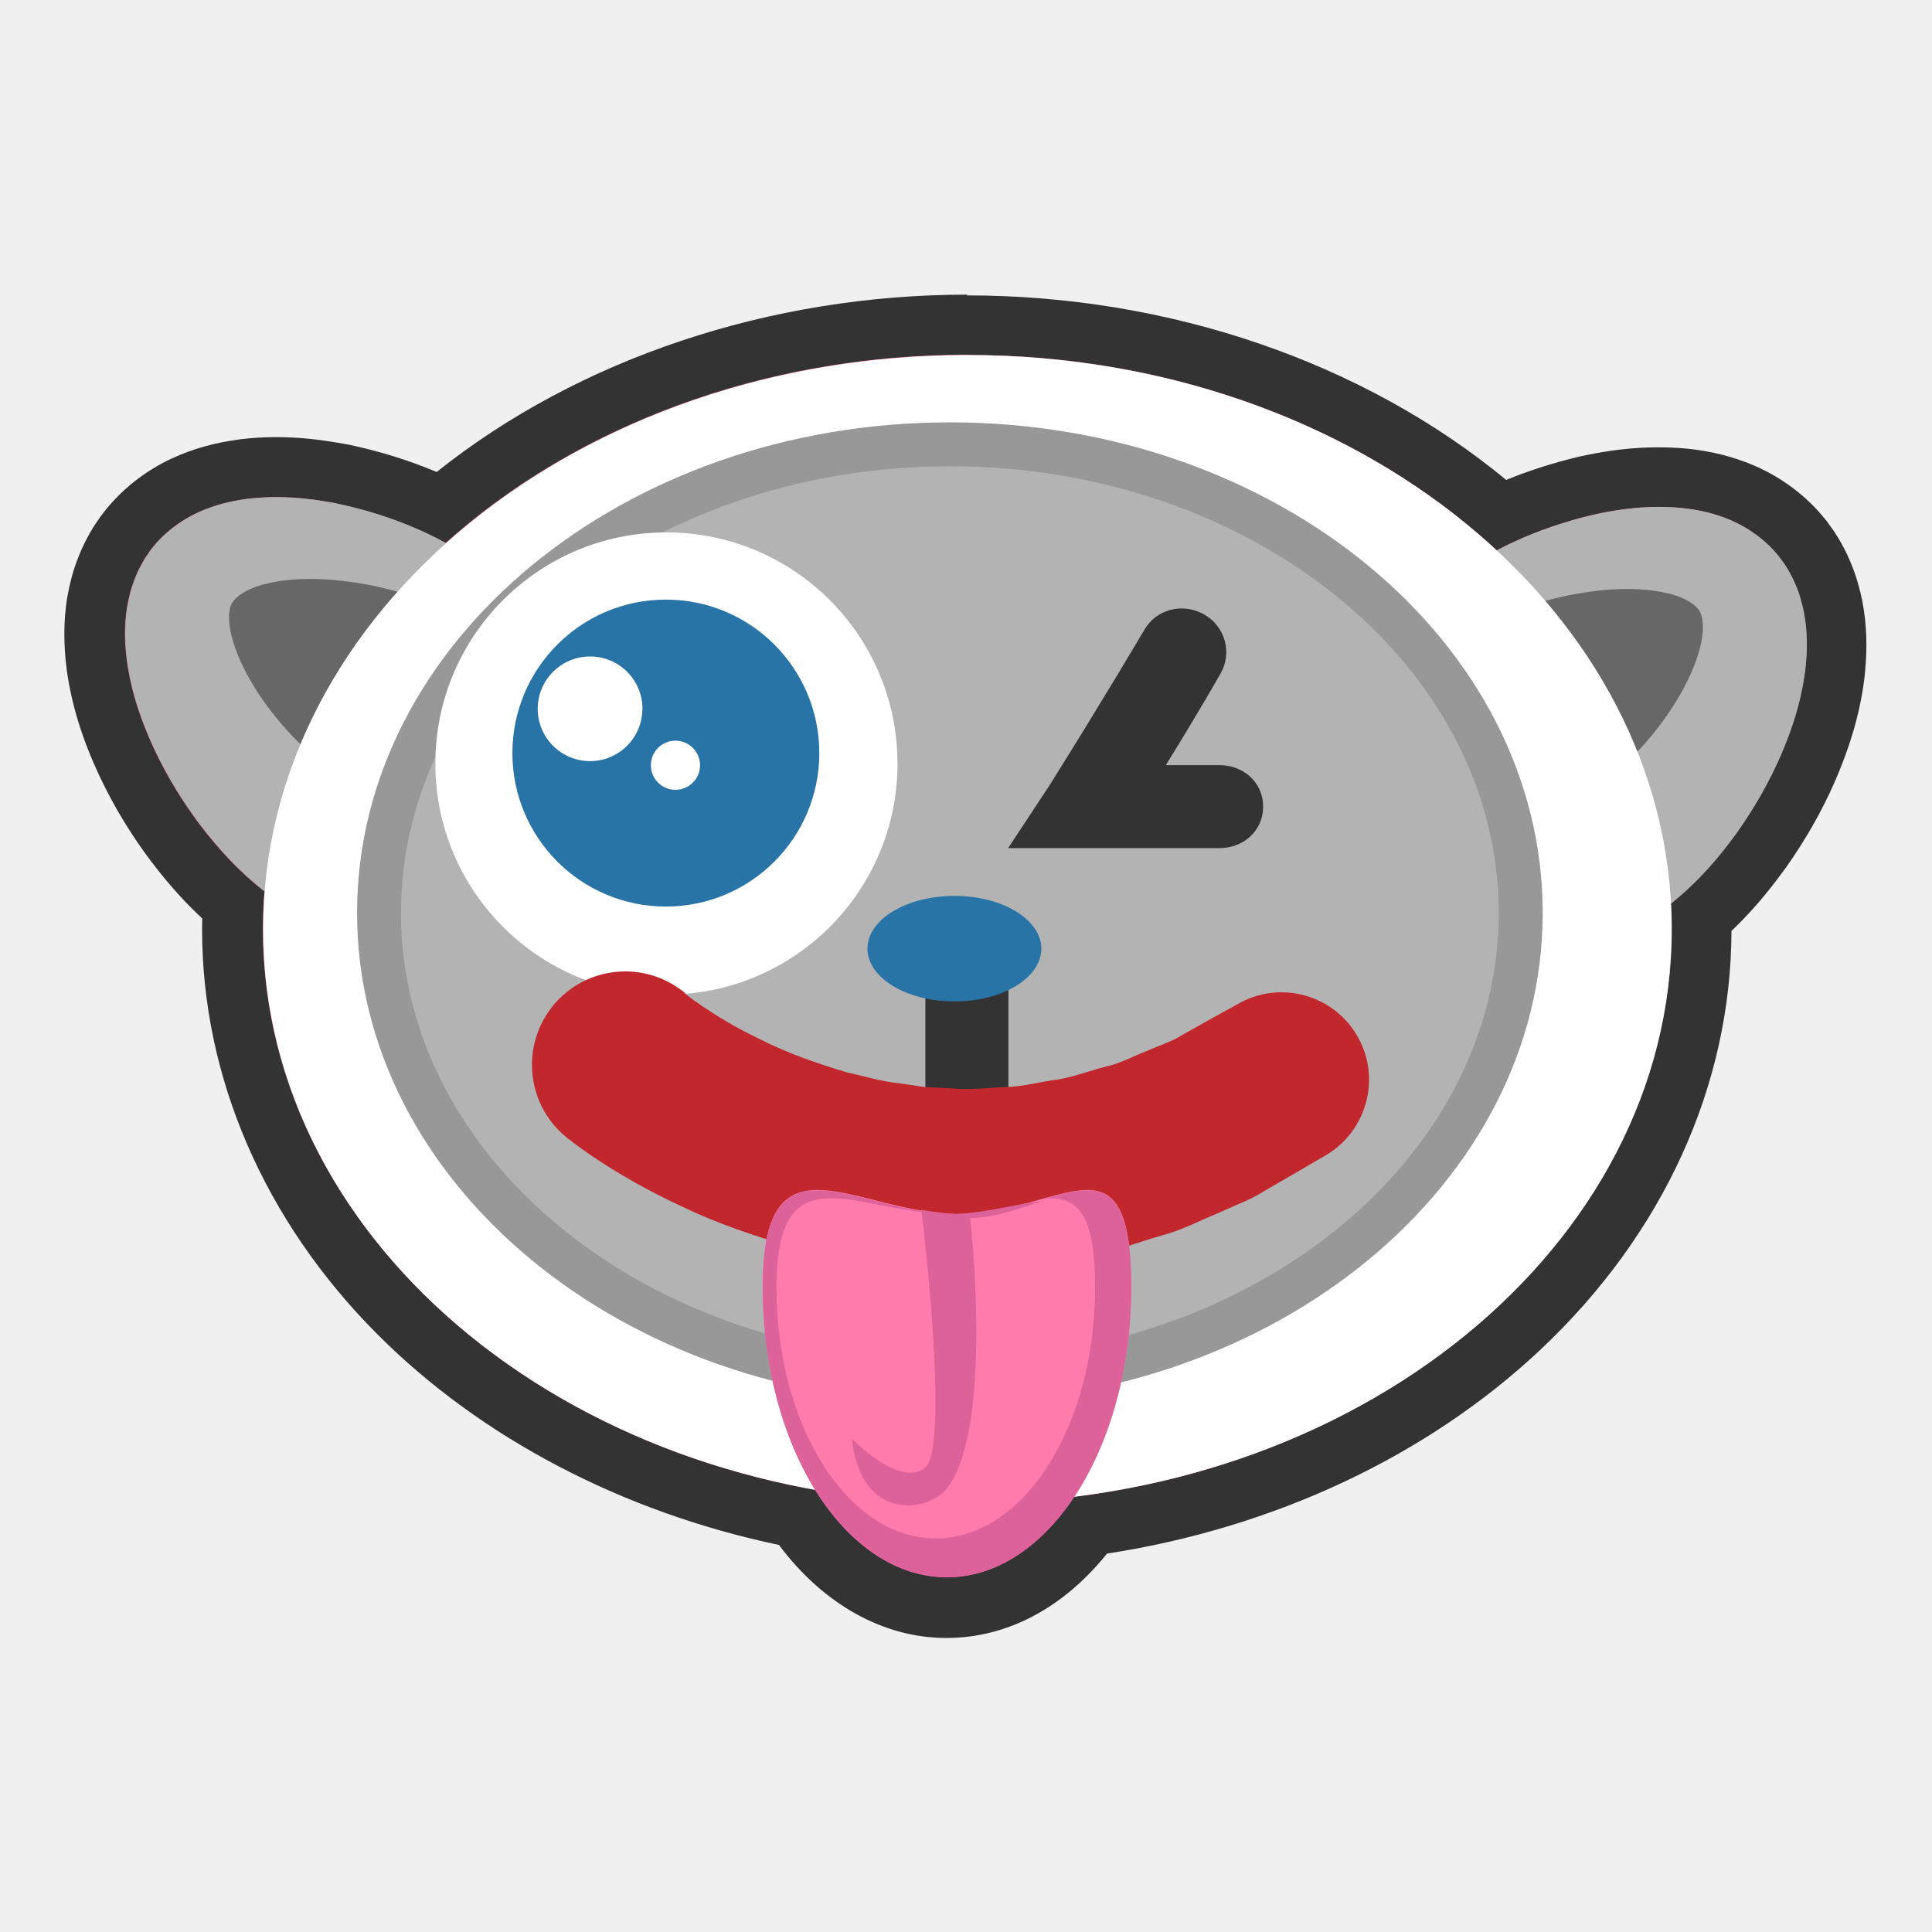
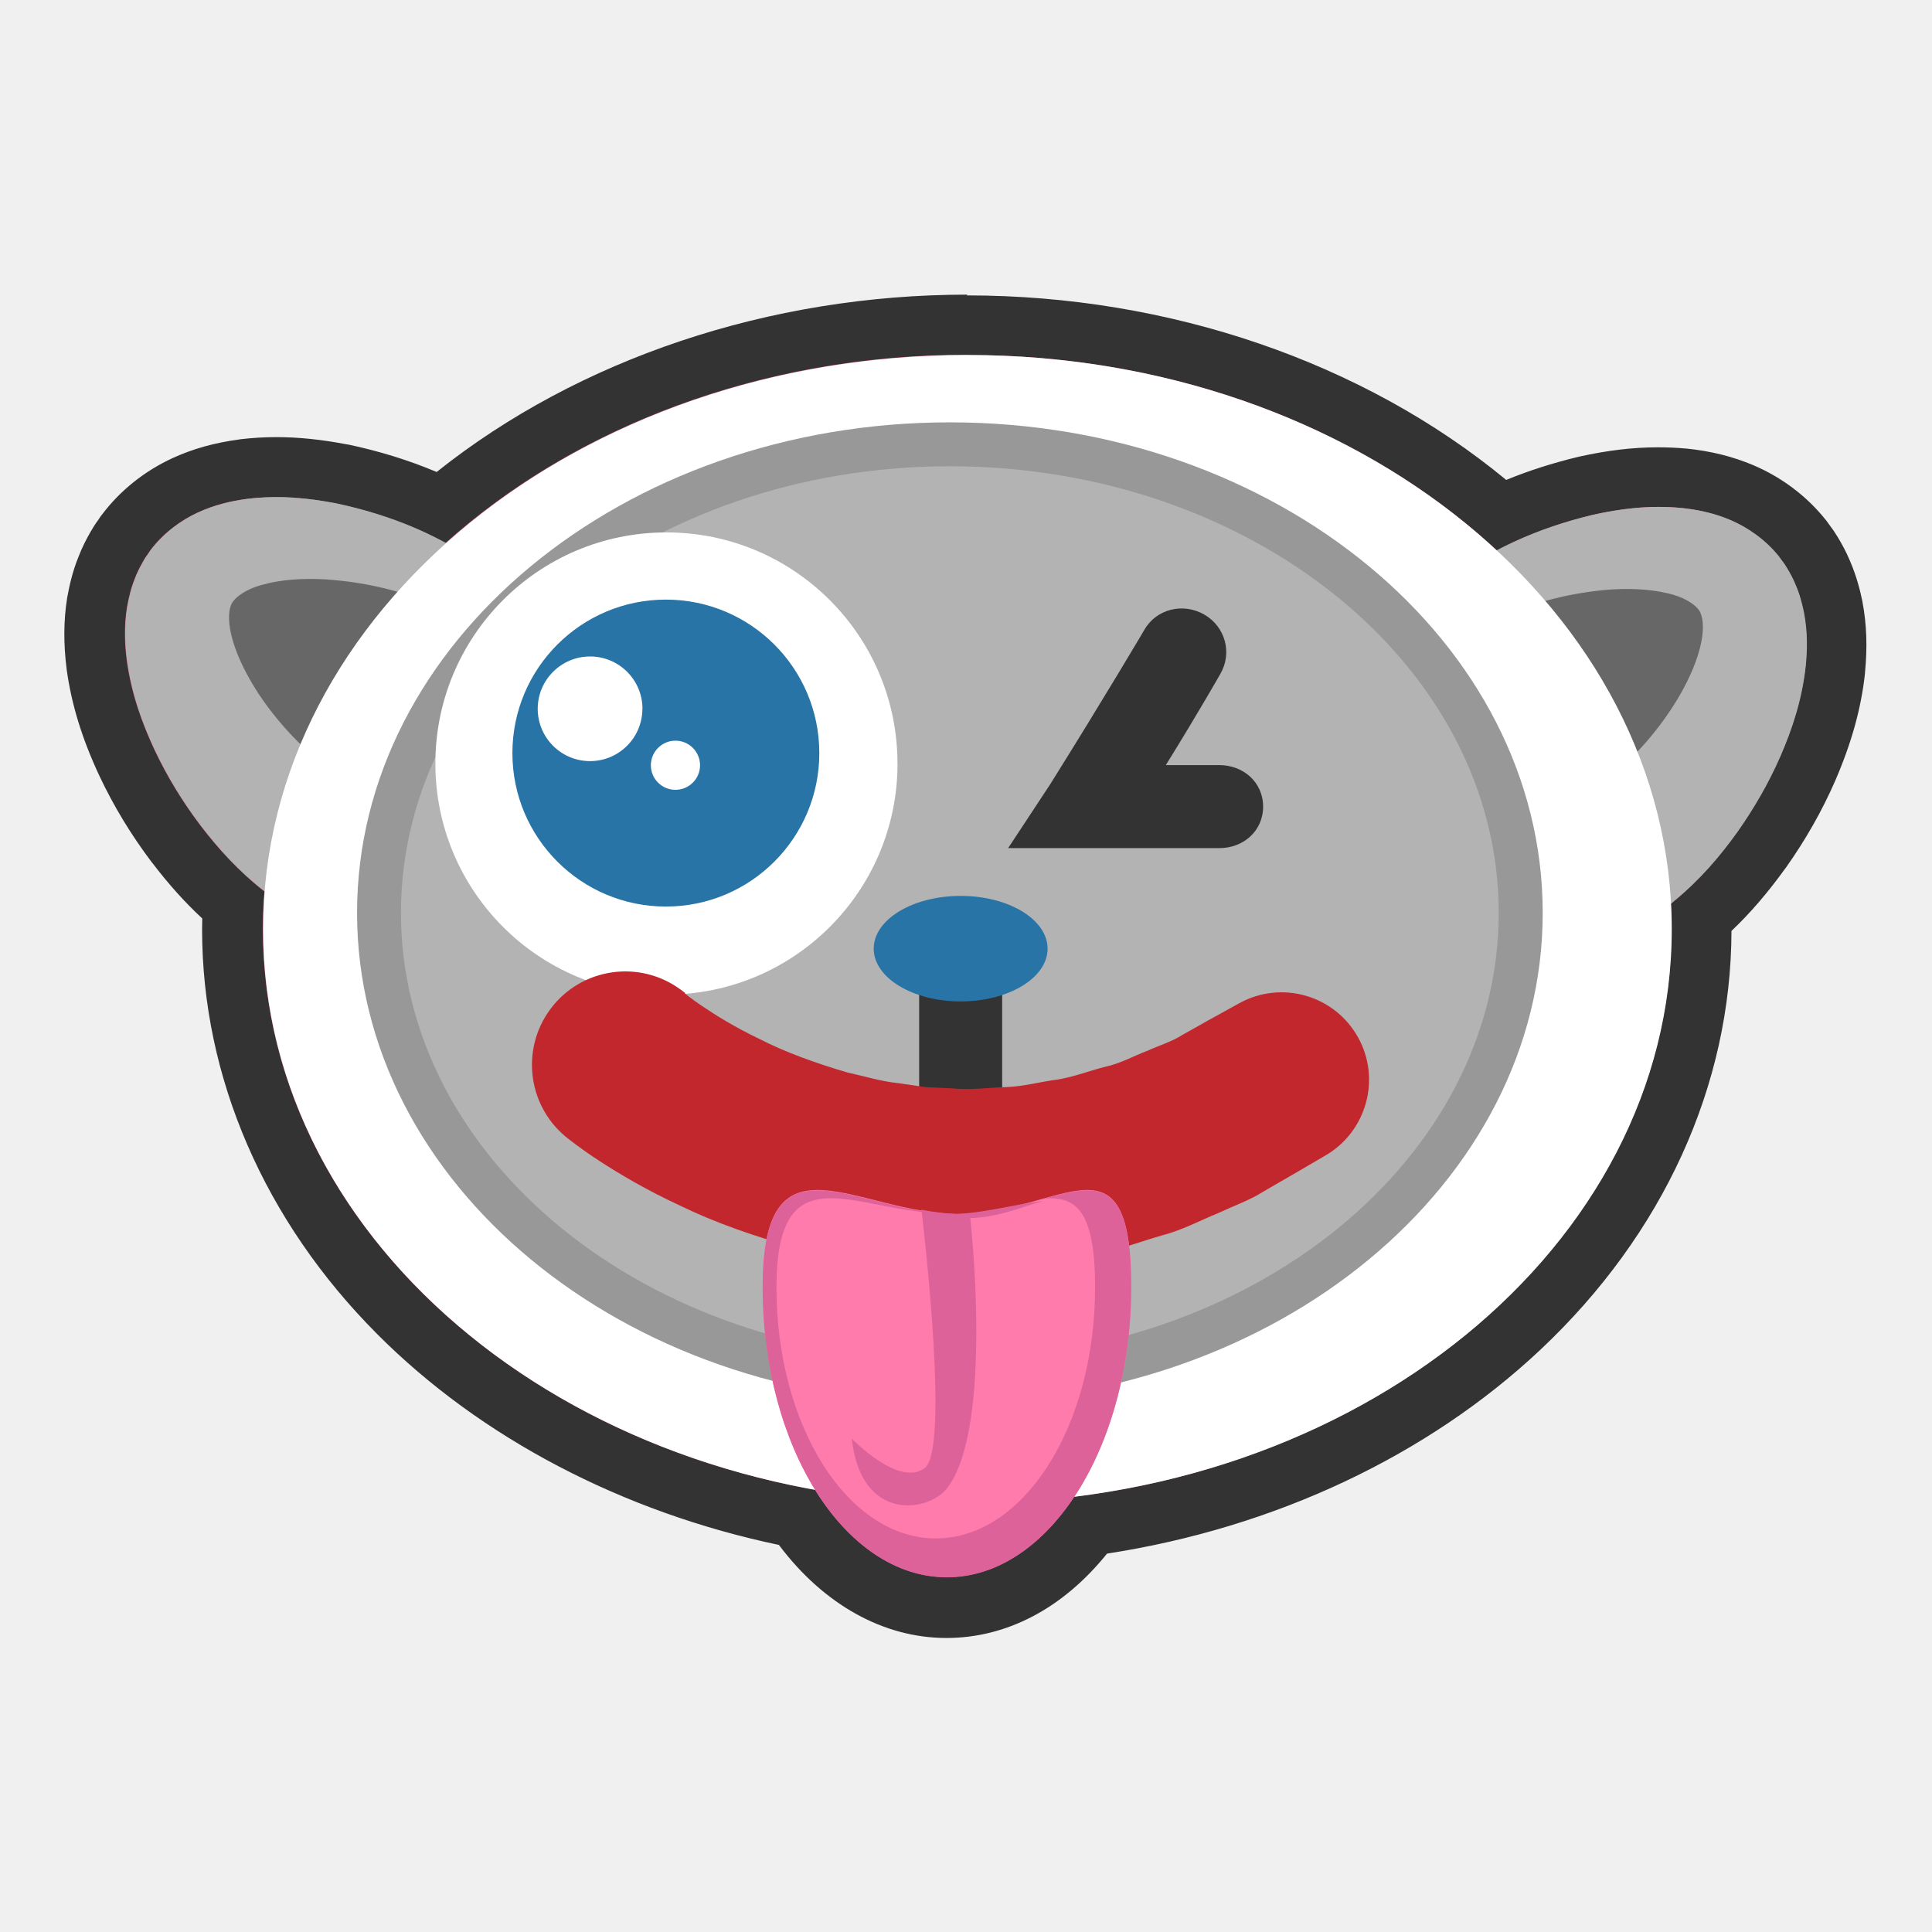
- <svg xmlns="http://www.w3.org/2000/svg" width="256" height="256" viewBox="0 0 256 256">
-   <path fill="#DD629A" d="M125.476 212.97c-7.572 0-14.57-4.223-19.86-11.937-20.558-4.02-39.216-13.61-52.697-27.118-14.23-14.255-22.06-32.295-22.06-50.798 0-1.042.02-2.114.08-3.204-2.66-2.283-5.08-4.893-7.52-8.082-2.63-3.48-4.76-6.99-6.54-10.75-2.14-4.58-3.41-8.69-4.01-12.95-.39-2.98-.38-5.67.03-8.25.23-1.31.57-2.94 1.28-4.68.38-1.04.97-2.12 1.29-2.68.35-.63.51-.87.76-1.2.07-.09.16-.22.37-.54l.08-.12.09-.12c2.51-3.32 5.62-5.21 7.79-6.2 2.31-1.06 4.82-1.76 7.68-2.13 1.46-.17 2.92-.26 4.37-.26 2.7 0 5.44.28 8.61.89 4.77 1 9.2 2.48 13.24 4.4 18.26-15.39 43.49-24.17 69.71-24.17 26.81 0 52.44 9.12 70.78 25.11 3.43-1.58 7.15-2.86 11.1-3.8 3.6-.8 6.66-1.17 9.71-1.17 1.09 0 2.19.05 3.27.15 2.95.3 5.42.91 7.79 1.92 2.2.95 5.35 2.75 7.96 5.98l.09.12.08.12c.22.33.32.45.39.55.26.33.42.56.79 1.19.33.56.94 1.61 1.35 2.63.59 1.35 1.02 2.76 1.39 4.57.5 2.66.59 5.27.29 8.28-.47 4.29-1.63 8.43-3.63 13.08-1.65 3.79-3.69 7.36-6.22 10.93-2.55 3.54-5.08 6.38-7.89 8.86.01.54.02 1.06.02 1.58 0 19.43-8.54 38.15-24.04 52.73-14.77 13.88-34.91 23.16-56.89 26.23-5.21 7.05-11.94 10.9-19.12 10.9zm86.497-130.647c2.246 3.12 4.23 6.357 5.937 9.693.23-.345.453-.69.667-1.038 1.298-2.1 2.26-4.206 2.71-5.93.24-.878.3-1.523.3-1.915-.306-.17-.808-.393-1.507-.55-1.3-.323-2.834-.484-4.514-.484-.826 0-1.69.03-2.57.11-.342.03-.682.07-1.023.11zm-177.625-.39c.013.39.092 1.02.347 1.863.515 1.747 1.538 3.834 2.89 5.906.374.568.775 1.136 1.196 1.696 1.89-3.59 4.09-7.064 6.6-10.397-.83-.1-1.66-.18-2.5-.24-.55-.03-1.14-.04-1.72-.04-2 0-3.81.21-5.22.6-.75.2-1.26.44-1.57.62z" />
-   <path fill="#333" d="M128.196 47.036c27.95 0 53.026 10.02 70.13 25.892 3.977-2.1 8.248-3.634 12.69-4.7 2.795-.62 5.69-1.056 8.778-1.056.95 0 1.917.042 2.905.13 2.1.214 4.31.647 6.59 1.614 2.26.97 4.6 2.56 6.41 4.81.71 1.026.5.596 1.07 1.534.45.746.85 1.525 1.08 2.108.56 1.276.9 2.554 1.16 3.82.47 2.518.44 4.875.23 7.08-.49 4.402-1.76 8.26-3.33 11.894-1.58 3.623-3.53 6.993-5.81 10.205-2.31 3.21-4.92 6.258-8.35 9.087l-.28.23c-.03.02-.05.035-.08.054.06 1.12.09 2.245.09 3.376 0 38.105-34.35 69.667-79.19 75.218-4.38 6.586-10.31 10.637-16.85 10.637-6.84 0-13.01-4.43-17.44-11.56-41.86-7.52-73.17-37.93-73.17-74.3 0-1.68.07-3.34.2-4.99-3.45-2.7-6.1-5.63-8.47-8.73-2.38-3.15-4.41-6.46-6.1-10.04-1.67-3.59-3.05-7.41-3.66-11.8-.29-2.2-.38-4.55.02-7.08.23-1.28.53-2.57 1.06-3.86.21-.59.6-1.39 1.03-2.14.53-.95.35-.52 1.02-1.57 1.74-2.3 4.04-3.96 6.27-4.99 2.24-1.03 4.44-1.53 6.53-1.8 1.31-.16 2.6-.23 3.85-.23 2.74 0 5.33.33 7.86.82 5.13 1.08 10.04 2.79 14.58 5.26C76.11 56.63 100.75 47 128.15 47M39.81 98.6c3.04-7.286 7.403-14.072 12.848-20.176-3.125-.902-6.358-1.447-9.523-1.655-.666-.04-1.33-.06-1.99-.06-2.255 0-4.434.23-6.297.74-2.475.64-3.998 1.91-4.262 2.78-.32.82-.404 2.46.28 4.71.647 2.2 1.868 4.63 3.366 6.93 1.57 2.37 3.508 4.7 5.578 6.71m177.15.99c1.873-1.98 3.61-4.23 5.018-6.51 1.443-2.34 2.6-4.81 3.178-7.03.62-2.28.477-3.91.14-4.72-.282-.87-1.843-2.09-4.33-2.66-1.623-.41-3.475-.59-5.4-.59-.96 0-1.936.04-2.91.13-2.61.25-5.257.73-7.847 1.45 5.17 6.05 9.29 12.75 12.15 19.91M124 203.85c4.023 0 7.78-1.772 10.98-4.848-2.243.13-4.506.2-6.79.2-1.85 0-3.686-.048-5.51-.135-.743.253-1.556.398-2.388.398-1.064 0-2.157-.238-3.17-.798-1.687-.162-3.36-.36-5.018-.594 3.39 3.645 7.482 5.778 11.895 5.778m4.19-164.81c-26.23 0-51.54 8.51-70.33 23.5-3.67-1.55-7.6-2.77-11.73-3.64l-.08-.01-.08-.01c-3.43-.65-6.4-.96-9.36-.96-1.62 0-3.24.1-4.82.29l-.04.01-.04.01c-3.27.43-6.16 1.24-8.84 2.47-3.71 1.71-6.93 4.28-9.31 7.43l-.19.24-.17.25c-.13.2-.18.27-.22.33-.38.51-.63.91-1.05 1.64-.46.8-1.07 1.98-1.53 3.19-.83 2.05-1.22 3.92-1.48 5.33l-.02.09-.01.09c-.47 2.97-.48 6.03-.06 9.35v.05l.01.05c.65 4.66 2.03 9.13 4.33 14.06 1.91 4.05 4.18 7.79 6.96 11.48l.02.02.02.02c2.16 2.83 4.32 5.24 6.63 7.38-.01.5-.02.99-.02 1.47 0 19.57 8.25 38.62 23.23 53.63 13.69 13.73 32.48 23.56 53.2 27.91 5.91 7.88 13.85 12.33 22.19 12.33 8.01 0 15.46-3.94 21.29-11.18 22.16-3.41 42.45-12.93 57.44-27.03 16.27-15.31 25.25-35 25.3-55.48 2.5-2.37 4.8-5.05 7.1-8.24l.02-.02.02-.02c2.69-3.8 4.85-7.6 6.61-11.63 2.18-5.06 3.43-9.57 3.94-14.22v-.09c.33-3.35.23-6.41-.33-9.35l-.01-.07-.01-.06c-.27-1.29-.73-3.23-1.63-5.31-.49-1.2-1.14-2.36-1.61-3.14-.45-.73-.7-1.1-1.08-1.59-.05-.06-.11-.14-.25-.35l-.17-.24-.19-.23c-2.47-3.07-5.75-5.54-9.49-7.14-2.74-1.16-5.66-1.89-8.94-2.22h-.08c-1.2-.11-2.42-.16-3.63-.16-3.35 0-6.69.4-10.52 1.25l-.06.02-.06.01c-3.31.8-6.48 1.81-9.48 3.04-18.91-15.6-44.63-24.45-71.48-24.45z" />
-   <path fill="#676767" d="M62.52 78.584s-31.138-10.86-37.237-1.998c-6.088 8.855 7.295 30.076 17.736 37.267 0 0-6.11-22.842 19.5-35.27z" />
-   <path fill="#B3B3B3" d="M60.492 81.66c-5.23-2.966-11.418-4.5-17.355-4.89-2.945-.165-5.88.02-8.287.69-2.475.638-3.998 1.908-4.262 2.78-.32.82-.404 2.457.28 4.715.647 2.2 1.868 4.635 3.366 6.932 3.006 4.55 7.346 8.947 11.408 11.202 4.465 2.47 6.066 8.1 3.586 12.56-2.484 4.46-8.107 6.06-12.56 3.58-.41-.23-.786-.47-1.14-.75l-.322-.26c-3.516-2.73-6.207-5.71-8.607-8.84-2.38-3.15-4.41-6.46-6.1-10.04-1.68-3.59-3.05-7.41-3.66-11.8-.29-2.2-.38-4.55.02-7.08.23-1.28.53-2.57 1.06-3.86.21-.59.6-1.38 1.03-2.14.53-.95.34-.52 1.02-1.57 1.74-2.29 4.03-3.95 6.27-4.98 2.24-1.03 4.44-1.53 6.53-1.81 4.19-.51 8.03-.12 11.71.58 7.27 1.53 14.13 4.3 20.06 8.78 1.62 1.24 1.95 3.56.71 5.18-1.13 1.5-3.18 1.89-4.78.98z" />
-   <path fill="#676767" d="M193.333 80.592c-11.566-5.203 30.813-11.742 37.166-3.058 6.34 8.68-3.93 27.01-14.16 34.495 0 0 2.94-19.75-23.01-31.44z" />
-   <path fill="#B3B3B3" d="M191.214 77.575c5.79-4.65 12.572-7.613 19.803-9.346 3.654-.82 7.482-1.31 11.684-.93 2.11.21 4.32.64 6.6 1.61 2.26.97 4.6 2.56 6.41 4.81.71 1.02.5.59 1.07 1.53.45.74.86 1.52 1.09 2.1.57 1.27.91 2.55 1.17 3.82.48 2.52.45 4.87.23 7.08-.48 4.4-1.75 8.26-3.32 11.89-1.58 3.62-3.53 6.99-5.8 10.2-2.31 3.21-4.92 6.26-8.35 9.08l-.27.23c-3.94 3.23-9.76 2.67-13-1.27-3.23-3.94-2.66-9.76 1.27-13 .36-.29.78-.58 1.15-.81 4-2.37 8.21-6.89 11.08-11.53 1.45-2.34 2.6-4.81 3.18-7.03.62-2.28.48-3.91.14-4.72-.28-.87-1.84-2.1-4.33-2.66-2.43-.6-5.37-.71-8.31-.46-5.92.56-12.06 2.27-17.21 5.39-1.74 1.06-4.01.5-5.08-1.25-.97-1.6-.58-3.65.85-4.79z" />
-   <path fill="#fff" d="M221.515 123.116c0 42.02-41.777 76.085-93.318 76.085-51.548 0-93.337-34.06-93.337-76.08 0-42.02 41.79-76.08 93.337-76.08 51.54 0 93.318 34.06 93.318 76.08z" />
-   <path fill="#B3B3B3" d="M201.507 120.957c0 34.28-33.87 62.075-75.644 62.075-41.773 0-75.64-27.795-75.64-62.075 0-34.288 33.866-62.085 75.64-62.085 41.775 0 75.644 27.796 75.644 62.085z" />
-   <path fill="#999898" d="M125.863 185.94c-43.31 0-78.55-29.155-78.55-64.984 0-35.835 35.24-64.993 78.55-64.993 43.314 0 78.554 29.158 78.554 64.993 0 35.83-35.24 64.985-78.554 64.985zm0-124.158c-40.107 0-72.734 26.545-72.734 59.175 0 32.627 32.62 59.168 72.73 59.168s72.73-26.54 72.73-59.168c0-32.63-32.63-59.175-72.74-59.175z" />
-   <path fill="#333" d="M161.58 112.38h-27.997l5.564-8.443c7.13-11.393 12.43-20.38 12.482-20.473 1.59-2.787 5.14-3.638 7.94-2.034 2.78 1.6 3.75 5.07 2.14 7.855-.04.07-2.89 5.096-7.23 12.096h7.08c3.21 0 5.81 2.29 5.81 5.5 0 3.22-2.6 5.5-5.81 5.5z" />
-   <path fill="#fff" d="M118.927 101.165c0 16.913-13.71 30.623-30.62 30.623-16.92 0-30.618-13.71-30.618-30.623 0-16.906 13.69-30.618 30.61-30.618 16.91 0 30.62 13.71 30.62 30.618z" />
-   <path fill="#2974A7" d="M108.564 99.79c0 11.227-9.1 20.333-20.336 20.333-11.232 0-20.332-9.106-20.332-20.332 0-11.23 9.1-20.34 20.332-20.34 11.236 0 20.336 9.11 20.336 20.34z" />
-   <path fill="#fff" d="M85.12 93.917c0 3.828-3.105 6.935-6.937 6.935-3.83 0-6.932-3.106-6.932-6.935 0-3.826 3.11-6.93 6.94-6.93 3.83 0 6.94 3.103 6.94 6.93zm7.64 7.486c0 1.797-1.466 3.252-3.263 3.252-1.795 0-3.254-1.455-3.254-3.252 0-1.803 1.46-3.26 3.254-3.26 1.797 0 3.262 1.457 3.262 3.26z" />
-   <path fill="#333" d="M128.12 165.652c-3.216 0-5.5-2.6-5.5-5.816v-34.902c0-3.213 2.284-5.816 5.5-5.816s5.5 2.604 5.5 5.816v34.902c0 3.217-2.286 5.816-5.5 5.816z" />
-   <path fill="#2974A7" d="M137.983 125.7c0 3.863-5.158 6.994-11.52 6.994-6.354 0-11.52-3.13-11.52-6.993s5.166-6.99 11.52-6.99c6.362 0 11.52 3.13 11.52 7z" />
-   <path fill="#C1272D" d="M90.75 131.64l.667.513c.254.205.805.604 1.688 1.2 1.67 1.128 4.242 2.75 7.545 4.323 3.25 1.68 7.27 3.14 11.62 4.432 2.206.47 4.458 1.193 6.804 1.42l3.527.52 3.58.162c2.39.262 4.77-.11 7.12-.162 2.35-.082 4.61-.727 6.84-1.002 2.23-.37 4.29-1.193 6.31-1.693 2.04-.443 3.82-1.46 5.54-2.104 1.69-.76 3.31-1.24 4.61-2.08 1.33-.75 2.5-1.4 3.45-1.94l3.02-1.67 1.14-.63c5.61-3.09 12.65-1.06 15.75 4.55 3.05 5.5 1.11 12.43-4.29 15.6 0 0-1.39.82-3.85 2.25-1.23.72-2.73 1.58-4.44 2.57-1.65 1.07-3.82 1.84-6.06 2.88-2.29.93-4.64 2.21-7.43 2.94-2.75.79-5.58 1.87-8.67 2.48-3.1.51-6.27 1.34-9.58 1.57-3.31.19-6.67.64-10.03.4l-5.05-.17c-1.65-.21-3.31-.41-4.95-.62-3.3-.32-6.42-1.18-9.49-1.84-6.03-1.65-11.53-3.59-16.01-5.79-4.52-2.09-8.1-4.24-10.63-5.88-1.21-.79-2.28-1.54-3.1-2.15-.64-.48-.97-.74-.97-.74-5.46-4.12-6.54-11.88-2.43-17.34 4.12-5.46 11.88-6.54 17.33-2.42.03.01.05.03.07.05l.43.32z" />
-   <path fill="#FF7BAC" d="M149.897 170.477c0 21.26-10.93 38.486-24.42 38.486-13.49 0-24.42-17.227-24.42-38.486 0-21.256 12.462-9.623 25.952-9.623 13.49 0 22.88-11.633 22.88 9.623z" />
-   <path fill="#DD629A" d="M138.208 158.826c4.314-.37 6.898 1.465 6.898 11.76 0 18.37-9.438 33.262-21.1 33.262-11.67 0-21.118-14.89-21.118-33.262 0-16.742 8.854-11.135 19.242-9.998.428 3.584 3.596 31.408.428 33.908-3.395 2.672-9.693-3.875-9.693-3.875 1.215 11.16 10.158 9.75 12.61 6.6 6.26-8.02 3.09-35.83 3.09-35.83h-.117c3.605 0 6.9-1.44 9.76-2.25-3.047.27-6.97 1.46-11.46 1.73-2.574-.14-4.664-.58-4.664-.58s.018.09.02.18c-11.458-1.91-21.048-8.6-21.048 10.06 0 21.26 10.93 38.48 24.42 38.48 13.492 0 24.42-17.23 24.42-38.48 0-14.67-4.475-13.68-11.688-11.66z" />
+ <svg xmlns="http://www.w3.org/2000/svg" version="1.1" id="Layer_1" x="0px" y="0px" width="256px" height="256px" viewBox="0 0 256 256" enable-background="new 0 0 256 256" xml:space="preserve">
+   <path fill="#DD629A" d="M125.476,212.97c-7.572,0-14.57-4.223-19.86-11.937c-20.558-4.02-39.216-13.61-52.697-27.118  c-14.23-14.255-22.06-32.295-22.06-50.798c0-1.042,0.02-2.114,0.08-3.204c-2.66-2.283-5.08-4.893-7.52-8.082  c-2.63-3.48-4.76-6.99-6.54-10.75c-2.14-4.58-3.41-8.69-4.01-12.95c-0.39-2.98-0.38-5.67,0.03-8.25c0.23-1.31,0.57-2.94,1.28-4.68  c0.38-1.04,0.97-2.12,1.29-2.68c0.35-0.63,0.51-0.87,0.76-1.2c0.07-0.09,0.16-0.22,0.37-0.54l0.08-0.12l0.09-0.12  c2.51-3.32,5.62-5.21,7.79-6.2c2.31-1.06,4.82-1.76,7.68-2.13c1.46-0.17,2.92-0.26,4.37-0.26c2.7,0,5.44,0.28,8.61,0.89  c4.771,1,9.2,2.48,13.24,4.4c18.26-15.39,43.49-24.17,69.71-24.17c26.81,0,52.44,9.12,70.78,25.11c3.43-1.58,7.15-2.86,11.1-3.8  c3.6-0.8,6.66-1.17,9.71-1.17c1.091,0,2.19,0.05,3.271,0.15c2.949,0.3,5.42,0.91,7.789,1.92c2.201,0.95,5.351,2.75,7.961,5.979  l0.09,0.12l0.08,0.12c0.22,0.33,0.32,0.45,0.39,0.55c0.261,0.33,0.42,0.56,0.79,1.19c0.33,0.56,0.939,1.61,1.35,2.63  c0.59,1.35,1.021,2.76,1.391,4.57c0.5,2.66,0.59,5.27,0.29,8.28c-0.47,4.29-1.63,8.43-3.63,13.08c-1.65,3.79-3.69,7.36-6.221,10.93  c-2.55,3.54-5.08,6.38-7.89,8.86c0.011,0.54,0.021,1.06,0.021,1.58c0,19.431-8.541,38.15-24.041,52.729  c-14.77,13.881-34.909,23.16-56.89,26.23c-5.21,7.051-11.94,10.9-19.12,10.9L125.476,212.97z M211.973,82.323  c2.246,3.12,4.23,6.357,5.938,9.693c0.23-0.345,0.453-0.69,0.667-1.038c1.298-2.1,2.26-4.206,2.71-5.93  c0.24-0.878,0.3-1.523,0.3-1.915c-0.306-0.17-0.808-0.393-1.507-0.55c-1.3-0.323-2.834-0.484-4.514-0.484  c-0.826,0-1.69,0.03-2.57,0.11c-0.342,0.03-0.682,0.07-1.023,0.11V82.323z M34.348,81.933c0.013,0.39,0.092,1.02,0.347,1.863  c0.515,1.747,1.538,3.834,2.89,5.906c0.374,0.568,0.775,1.136,1.196,1.696c1.89-3.59,4.09-7.064,6.6-10.397  c-0.83-0.1-1.66-0.18-2.5-0.24c-0.55-0.03-1.14-0.04-1.72-0.04c-2,0-3.81,0.21-5.22,0.6c-0.75,0.2-1.26,0.44-1.57,0.62  L34.348,81.933z" />
+   <path fill="#333333" d="M128.196,47.036c27.951,0,53.027,10.02,70.13,25.892c3.977-2.1,8.248-3.634,12.689-4.7  c2.795-0.62,5.69-1.056,8.778-1.056c0.95,0,1.917,0.042,2.905,0.13c2.1,0.214,4.31,0.647,6.59,1.614c2.26,0.97,4.6,2.56,6.41,4.81  c0.71,1.026,0.5,0.596,1.07,1.534c0.449,0.746,0.85,1.525,1.08,2.108c0.56,1.276,0.899,2.554,1.159,3.82  c0.47,2.518,0.44,4.875,0.23,7.08c-0.49,4.402-1.761,8.26-3.33,11.894c-1.58,3.623-3.53,6.993-5.81,10.205  c-2.311,3.21-4.92,6.258-8.351,9.087l-0.28,0.23c-0.029,0.02-0.05,0.035-0.08,0.054c0.061,1.12,0.09,2.245,0.09,3.376  c0,38.104-34.35,69.667-79.189,75.218c-4.38,6.586-10.311,10.637-16.85,10.637c-6.84,0-13.01-4.43-17.44-11.56  c-41.86-7.521-73.17-37.931-73.17-74.3c0-1.68,0.07-3.34,0.2-4.99c-3.45-2.7-6.1-5.63-8.47-8.73c-2.38-3.15-4.41-6.46-6.1-10.04  c-1.67-3.59-3.05-7.41-3.66-11.8c-0.29-2.2-0.38-4.55,0.02-7.08c0.23-1.28,0.53-2.57,1.06-3.86c0.21-0.59,0.6-1.39,1.03-2.14  c0.53-0.95,0.35-0.52,1.02-1.57c1.74-2.3,4.04-3.96,6.27-4.99c2.24-1.03,4.44-1.53,6.53-1.8c1.31-0.16,2.6-0.23,3.85-0.23  c2.74,0,5.33,0.33,7.86,0.82c5.13,1.08,10.04,2.79,14.58,5.26C76.11,56.63,100.75,47,128.15,47 M39.81,98.6  c3.04-7.286,7.403-14.072,12.848-20.176c-3.125-0.902-6.358-1.447-9.523-1.655c-0.666-0.04-1.33-0.06-1.99-0.06  c-2.255,0-4.434,0.23-6.297,0.74c-2.475,0.64-3.998,1.91-4.262,2.78c-0.32,0.82-0.404,2.46,0.28,4.71  c0.647,2.2,1.868,4.63,3.366,6.93c1.57,2.37,3.508,4.7,5.578,6.71 M216.96,99.569c1.873-1.98,3.61-4.23,5.019-6.51  c1.442-2.34,2.6-4.81,3.178-7.03c0.619-2.28,0.477-3.91,0.14-4.72c-0.282-0.87-1.843-2.09-4.33-2.66  c-1.623-0.41-3.475-0.59-5.399-0.59c-0.961,0-1.937,0.04-2.91,0.13c-2.61,0.25-5.258,0.73-7.848,1.45  c5.17,6.05,9.291,12.75,12.15,19.91 M124,203.85c4.023,0,7.78-1.771,10.98-4.848c-2.244,0.13-4.506,0.2-6.791,0.2  c-1.85,0-3.686-0.048-5.51-0.136c-0.743,0.254-1.556,0.398-2.388,0.398c-1.064,0-2.157-0.238-3.17-0.798  c-1.687-0.162-3.36-0.36-5.018-0.594c3.39,3.645,7.482,5.778,11.895,5.778 M128.189,39.041c-26.23,0-51.54,8.51-70.33,23.5  c-3.67-1.55-7.6-2.77-11.73-3.64l-0.08-0.01l-0.08-0.01c-3.43-0.65-6.4-0.96-9.36-0.96c-1.62,0-3.24,0.1-4.82,0.29l-0.04,0.01  l-0.04,0.01c-3.27,0.43-6.16,1.24-8.84,2.47c-3.71,1.71-6.93,4.28-9.31,7.43l-0.19,0.24l-0.17,0.25c-0.13,0.2-0.18,0.27-0.22,0.33  c-0.38,0.51-0.63,0.91-1.05,1.64c-0.46,0.8-1.07,1.98-1.53,3.19c-0.83,2.05-1.22,3.92-1.48,5.33l-0.02,0.09l-0.01,0.09  c-0.47,2.97-0.48,6.03-0.06,9.35v0.05l0.01,0.05c0.65,4.66,2.03,9.13,4.33,14.06c1.91,4.05,4.18,7.79,6.96,11.48l0.02,0.02  l0.02,0.02c2.16,2.83,4.32,5.24,6.63,7.38c-0.01,0.5-0.02,0.99-0.02,1.47c0,19.57,8.25,38.62,23.23,53.63  c13.69,13.73,32.48,23.561,53.2,27.91c5.91,7.88,13.85,12.33,22.19,12.33c8.01,0,15.46-3.939,21.291-11.18  c22.16-3.41,42.449-12.93,57.439-27.03c16.27-15.31,25.25-35,25.301-55.48c2.5-2.37,4.799-5.05,7.1-8.24l0.02-0.02l0.02-0.02  c2.69-3.8,4.851-7.6,6.611-11.63c2.18-5.06,3.43-9.57,3.939-14.22v-0.09c0.33-3.35,0.23-6.41-0.33-9.35l-0.01-0.07l-0.01-0.06  c-0.271-1.29-0.73-3.23-1.631-5.31c-0.49-1.2-1.14-2.36-1.609-3.14c-0.45-0.73-0.7-1.1-1.08-1.59c-0.051-0.06-0.11-0.14-0.25-0.35  l-0.17-0.24l-0.19-0.23c-2.47-3.07-5.75-5.54-9.489-7.14c-2.74-1.16-5.66-1.89-8.94-2.22h-0.08c-1.2-0.11-2.42-0.16-3.63-0.16  c-3.35,0-6.69,0.4-10.52,1.25l-0.061,0.02l-0.061,0.01c-3.31,0.8-6.479,1.81-9.479,3.04c-18.91-15.6-44.63-24.45-71.48-24.45  L128.189,39.041z" />
+   <path fill="#676767" d="M62.52,78.584c0,0-31.138-10.86-37.237-1.998c-6.088,8.855,7.295,30.076,17.736,37.267  C43.019,113.853,36.909,91.011,62.52,78.584L62.52,78.584z" />
+   <path fill="#B3B3B3" d="M60.492,81.66c-5.23-2.966-11.418-4.5-17.355-4.89c-2.945-0.165-5.88,0.02-8.287,0.69  c-2.475,0.638-3.998,1.908-4.262,2.78c-0.32,0.82-0.404,2.457,0.28,4.715c0.647,2.2,1.868,4.635,3.366,6.932  c3.006,4.55,7.346,8.947,11.408,11.202c4.465,2.47,6.066,8.1,3.586,12.56c-2.484,4.46-8.107,6.06-12.56,3.58  c-0.41-0.23-0.786-0.47-1.14-0.75l-0.322-0.26c-3.516-2.729-6.207-5.71-8.607-8.84c-2.38-3.15-4.41-6.46-6.1-10.04  c-1.68-3.59-3.05-7.41-3.66-11.8c-0.29-2.2-0.38-4.55,0.02-7.08c0.23-1.28,0.53-2.57,1.06-3.86c0.21-0.59,0.6-1.38,1.03-2.14  c0.53-0.95,0.34-0.52,1.02-1.57c1.74-2.29,4.03-3.95,6.271-4.98c2.24-1.03,4.44-1.53,6.53-1.81c4.19-0.51,8.03-0.12,11.71,0.58  c7.27,1.53,14.13,4.3,20.06,8.78c1.62,1.24,1.95,3.56,0.71,5.18c-1.13,1.5-3.18,1.89-4.78,0.98L60.492,81.66z" />
+   <path fill="#676767" d="M193.333,80.592c-11.565-5.203,30.813-11.742,37.166-3.058c6.34,8.68-3.931,27.01-14.16,34.495  c0,0,2.94-19.75-23.01-31.44L193.333,80.592z" />
+   <path fill="#B3B3B3" d="M191.214,77.575c5.79-4.65,12.572-7.613,19.804-9.346c3.653-0.82,7.481-1.31,11.684-0.93  c2.109,0.21,4.32,0.64,6.6,1.61c2.26,0.97,4.6,2.56,6.41,4.81c0.71,1.021,0.5,0.59,1.07,1.53c0.449,0.74,0.859,1.52,1.09,2.1  c0.57,1.27,0.91,2.55,1.17,3.82c0.48,2.52,0.45,4.87,0.23,7.08c-0.48,4.4-1.75,8.26-3.32,11.89c-1.58,3.62-3.53,6.99-5.801,10.2  c-2.31,3.21-4.92,6.26-8.35,9.08l-0.27,0.23c-3.94,3.23-9.76,2.67-13-1.27c-3.23-3.94-2.66-9.76,1.27-13  c0.36-0.29,0.78-0.58,1.15-0.81c4-2.37,8.21-6.89,11.08-11.53c1.449-2.34,2.6-4.81,3.18-7.03c0.62-2.28,0.48-3.91,0.141-4.72  c-0.281-0.87-1.841-2.1-4.33-2.66c-2.431-0.6-5.371-0.71-8.311-0.46c-5.92,0.56-12.061,2.27-17.21,5.39  c-1.74,1.06-4.01,0.5-5.08-1.25c-0.97-1.6-0.58-3.65,0.851-4.79L191.214,77.575z" />
+   <path fill="#FFFFFF" d="M221.516,123.116c0,42.02-41.777,76.085-93.318,76.085c-51.548,0-93.337-34.061-93.337-76.08  c0-42.02,41.79-76.08,93.337-76.08c51.539,0,93.318,34.06,93.318,76.08V123.116z" />
+   <path fill="#B3B3B3" d="M201.507,120.957c0,34.279-33.87,62.075-75.644,62.075s-75.64-27.796-75.64-62.075  c0-34.288,33.866-62.085,75.64-62.085C167.639,58.872,201.507,86.668,201.507,120.957z" />
+   <path fill="#999898" d="M125.863,185.939c-43.31,0-78.55-29.154-78.55-64.983c0-35.835,35.24-64.993,78.55-64.993  c43.314,0,78.554,29.158,78.554,64.993c0,35.83-35.24,64.985-78.554,64.985V185.939z M125.863,61.782  c-40.107,0-72.734,26.545-72.734,59.175c0,32.627,32.62,59.168,72.73,59.168s72.73-26.54,72.73-59.168  c0-32.63-32.63-59.175-72.74-59.175H125.863z" />
+   <path fill="#333333" d="M161.58,112.38h-27.997l5.563-8.443c7.131-11.393,12.431-20.38,12.482-20.473  c1.59-2.787,5.141-3.638,7.939-2.034c2.781,1.6,3.75,5.07,2.141,7.855c-0.04,0.07-2.891,5.096-7.23,12.096h7.08  c3.211,0,5.811,2.29,5.811,5.5c0,3.22-2.6,5.5-5.811,5.5L161.58,112.38z" />
+   <path fill="#FFFFFF" d="M118.927,101.165c0,16.913-13.71,30.623-30.62,30.623c-16.92,0-30.618-13.71-30.618-30.623  c0-16.906,13.69-30.618,30.61-30.618c16.91,0,30.62,13.71,30.62,30.618H118.927z" />
+   <path fill="#2974A7" d="M108.564,99.79c0,11.227-9.1,20.333-20.336,20.333c-11.232,0-20.332-9.106-20.332-20.332  c0-11.23,9.1-20.34,20.332-20.34C99.464,79.451,108.564,88.561,108.564,99.79L108.564,99.79z" />
+   <path fill="#FFFFFF" d="M85.12,93.917c0,3.828-3.105,6.935-6.937,6.935c-3.83,0-6.932-3.106-6.932-6.935  c0-3.826,3.11-6.93,6.94-6.93s6.94,3.103,6.94,6.93H85.12z M92.76,101.403c0,1.797-1.466,3.252-3.263,3.252  c-1.795,0-3.254-1.455-3.254-3.252c0-1.803,1.46-3.26,3.254-3.26C91.294,98.143,92.759,99.6,92.76,101.403L92.76,101.403z" />
+   <path fill="#333333" d="M127.292,165.652c-3.216,0-5.5-2.601-5.5-5.816v-34.902c0-3.213,2.284-5.816,5.5-5.816  c3.215,0,5.5,2.604,5.5,5.816v34.902C132.791,163.053,130.505,165.652,127.292,165.652z" />
+   <path fill="#2974A7" d="M138.812,125.7c0,3.862-5.157,6.993-11.52,6.993c-6.354,0-11.52-3.129-11.52-6.992s5.166-6.99,11.52-6.99  c6.363,0,11.52,3.13,11.52,7V125.7z" />
+   <path fill="#C1272D" d="M90.75,131.641l0.667,0.512c0.254,0.205,0.805,0.604,1.688,1.201c1.67,1.127,4.242,2.75,7.545,4.322  c3.25,1.68,7.27,3.141,11.62,4.432c2.206,0.471,4.458,1.193,6.804,1.42l3.527,0.521l3.58,0.162c2.39,0.263,4.77-0.11,7.12-0.162  c2.35-0.082,4.61-0.728,6.84-1.002c2.23-0.37,4.291-1.192,6.311-1.692c2.04-0.443,3.82-1.461,5.54-2.104  c1.69-0.76,3.31-1.24,4.61-2.08c1.33-0.75,2.5-1.399,3.449-1.94l3.02-1.67l1.141-0.629c5.609-3.091,12.65-1.061,15.75,4.549  c3.05,5.5,1.109,12.431-4.29,15.601c0,0-1.39,0.819-3.851,2.25c-1.229,0.72-2.729,1.58-4.439,2.569  c-1.65,1.07-3.82,1.841-6.061,2.881c-2.289,0.93-4.639,2.21-7.43,2.939c-2.75,0.79-5.58,1.87-8.67,2.48  c-3.1,0.51-6.27,1.34-9.58,1.57c-3.31,0.189-6.67,0.64-10.03,0.399l-5.05-0.17c-1.65-0.21-3.31-0.41-4.95-0.62  c-3.3-0.32-6.42-1.18-9.49-1.84c-6.03-1.65-11.53-3.59-16.01-5.79c-4.52-2.09-8.1-4.24-10.63-5.88c-1.21-0.79-2.28-1.54-3.1-2.15  c-0.64-0.479-0.97-0.74-0.97-0.74c-5.46-4.119-6.54-11.879-2.43-17.34c4.12-5.459,11.88-6.54,17.33-2.42  c0.03,0.01,0.05,0.03,0.07,0.051l0.43,0.319L90.75,131.641z" />
+   <path fill="#FF7BAC" d="M149.896,170.477c0,21.26-10.93,38.486-24.419,38.486c-13.49,0-24.42-17.227-24.42-38.486  c0-21.256,12.462-9.623,25.952-9.623c13.49,0,22.88-11.633,22.88,9.623H149.896z" />
+   <path fill="#DD629A" d="M138.208,158.826c4.313-0.37,6.897,1.465,6.897,11.76c0,18.37-9.438,33.262-21.1,33.262  c-11.67,0-21.118-14.89-21.118-33.262c0-16.742,8.854-11.135,19.242-9.998c0.428,3.584,3.596,31.408,0.428,33.908  c-3.395,2.672-9.693-3.875-9.693-3.875c1.215,11.16,10.158,9.75,12.61,6.6c6.259-8.02,3.089-35.83,3.089-35.83h-0.116  c3.604,0,6.899-1.439,9.76-2.25c-3.047,0.271-6.97,1.461-11.46,1.73c-2.574-0.141-4.664-0.58-4.664-0.58s0.018,0.09,0.02,0.18  c-11.458-1.91-21.048-8.6-21.048,10.061c0,21.26,10.93,38.479,24.42,38.479c13.492,0,24.42-17.229,24.42-38.479  c0-14.67-4.476-13.68-11.688-11.66V158.826z" />
</svg>
